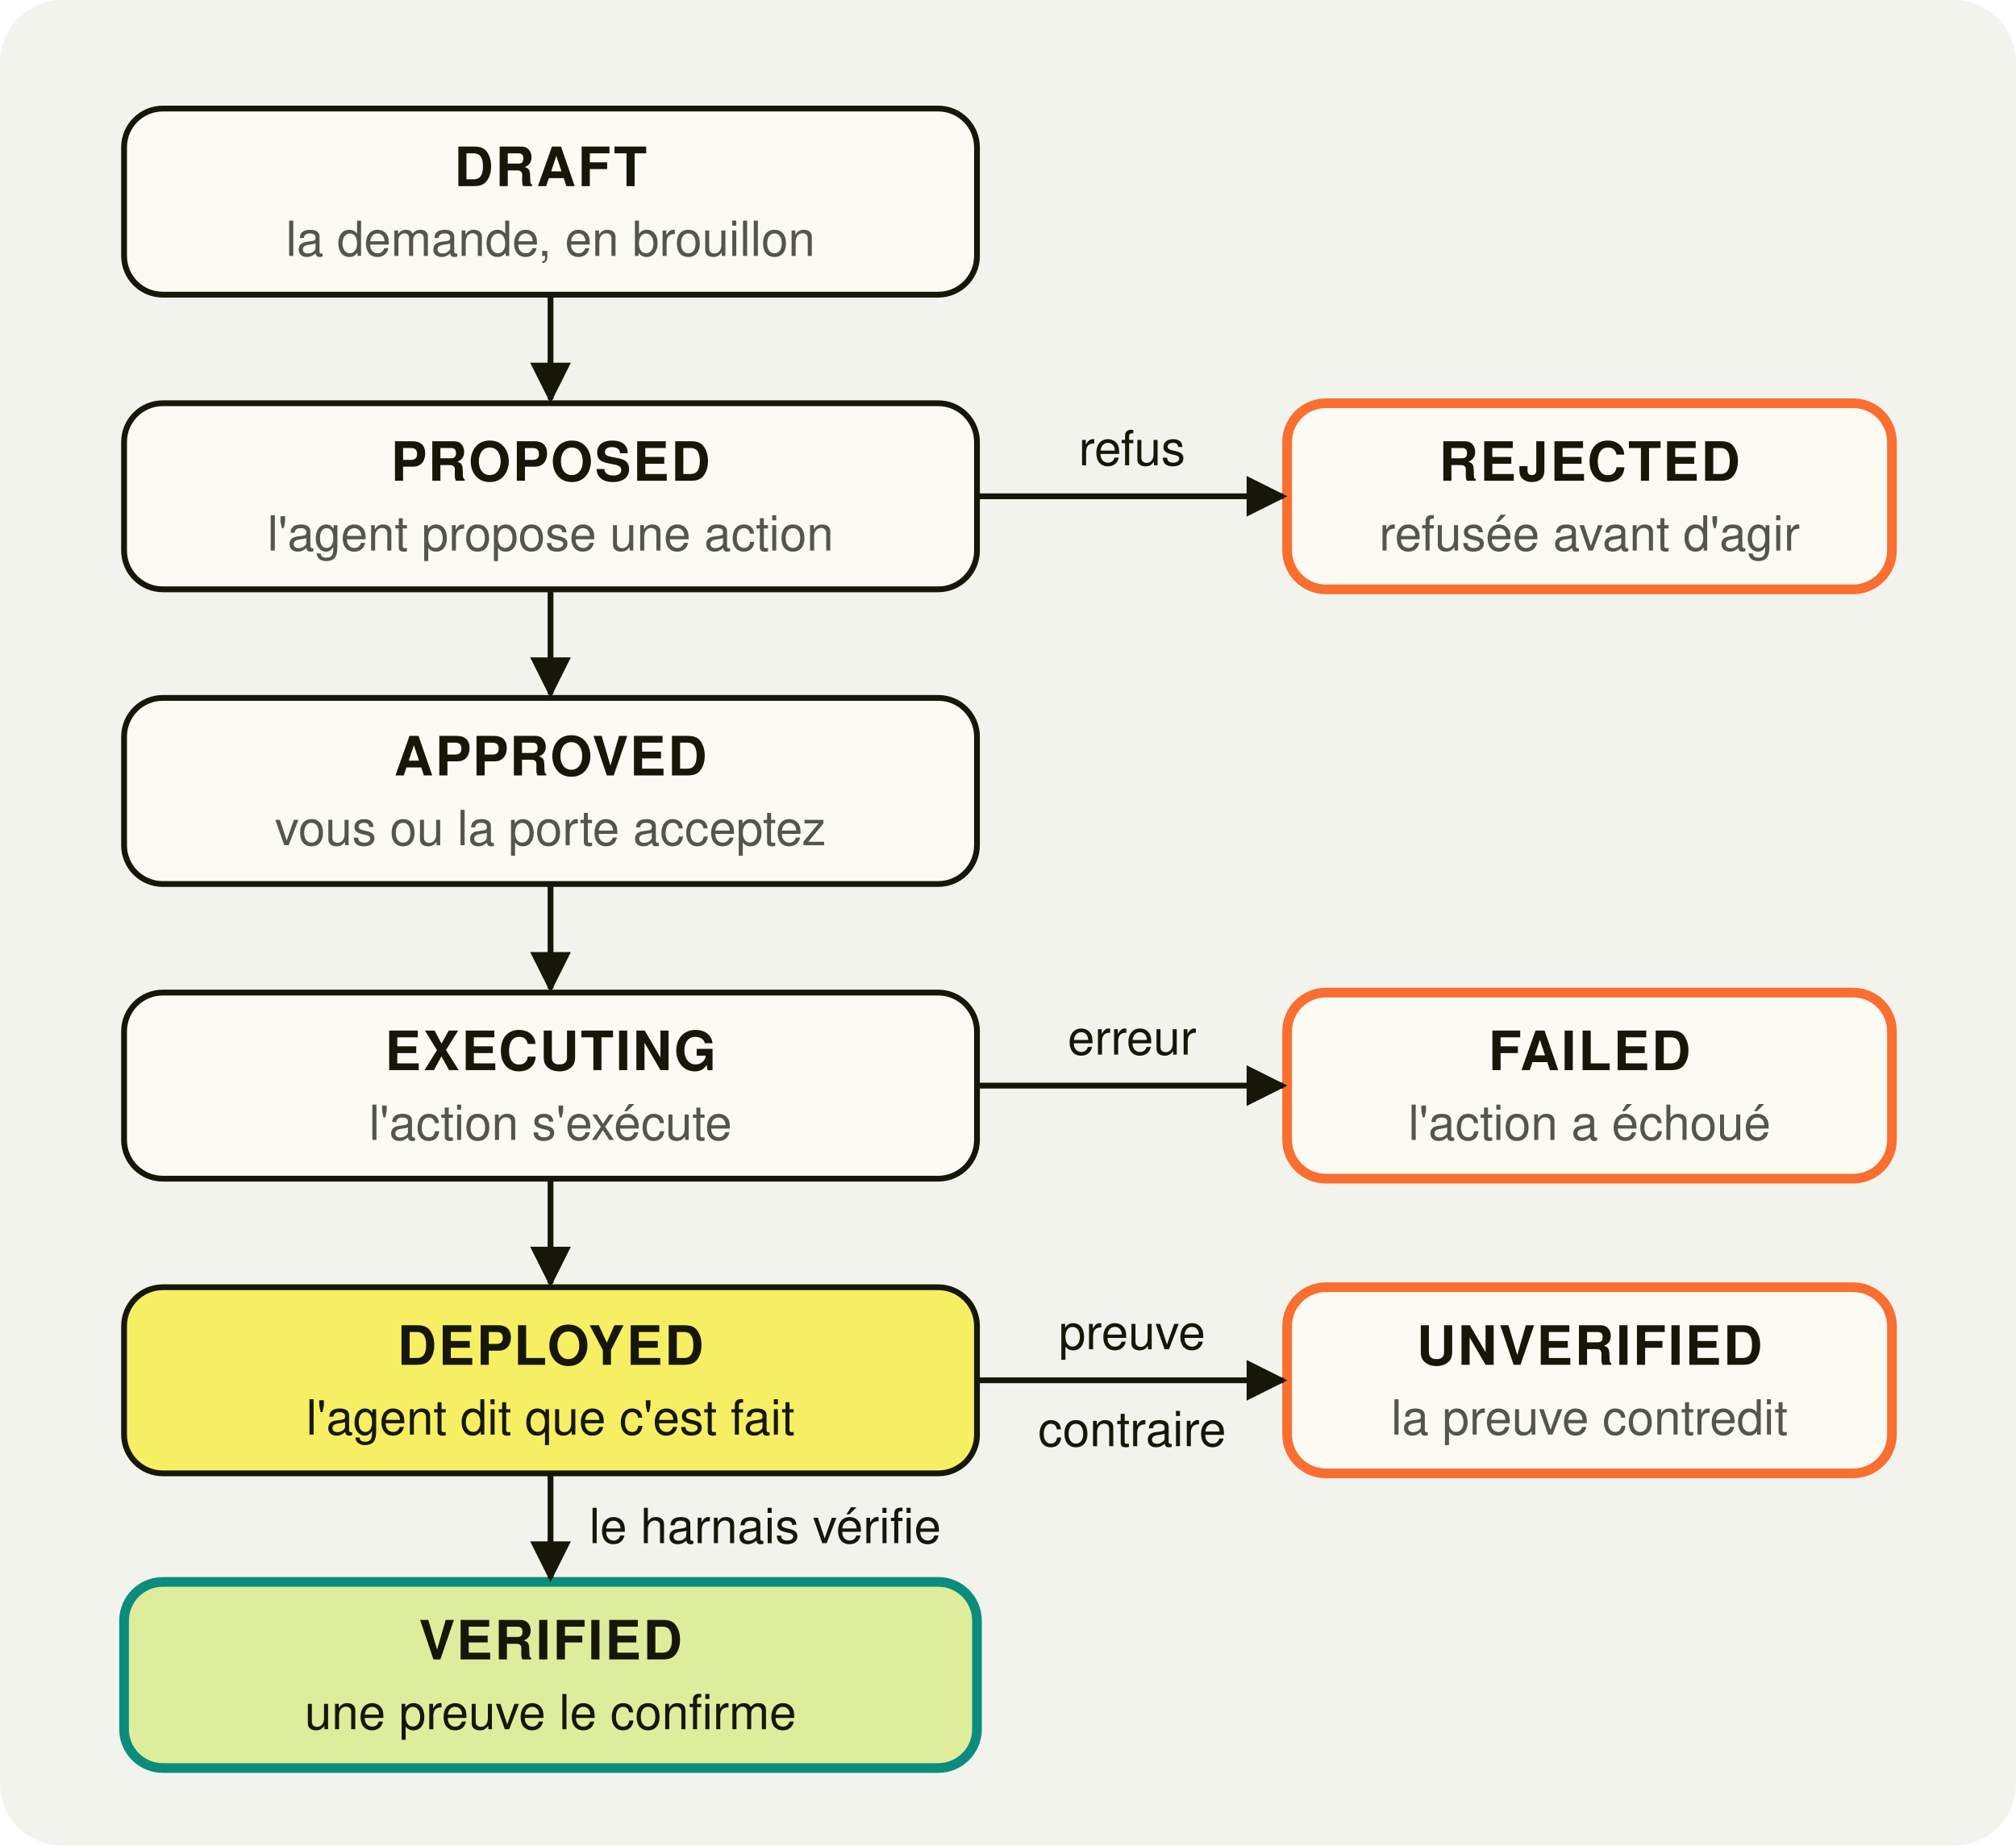
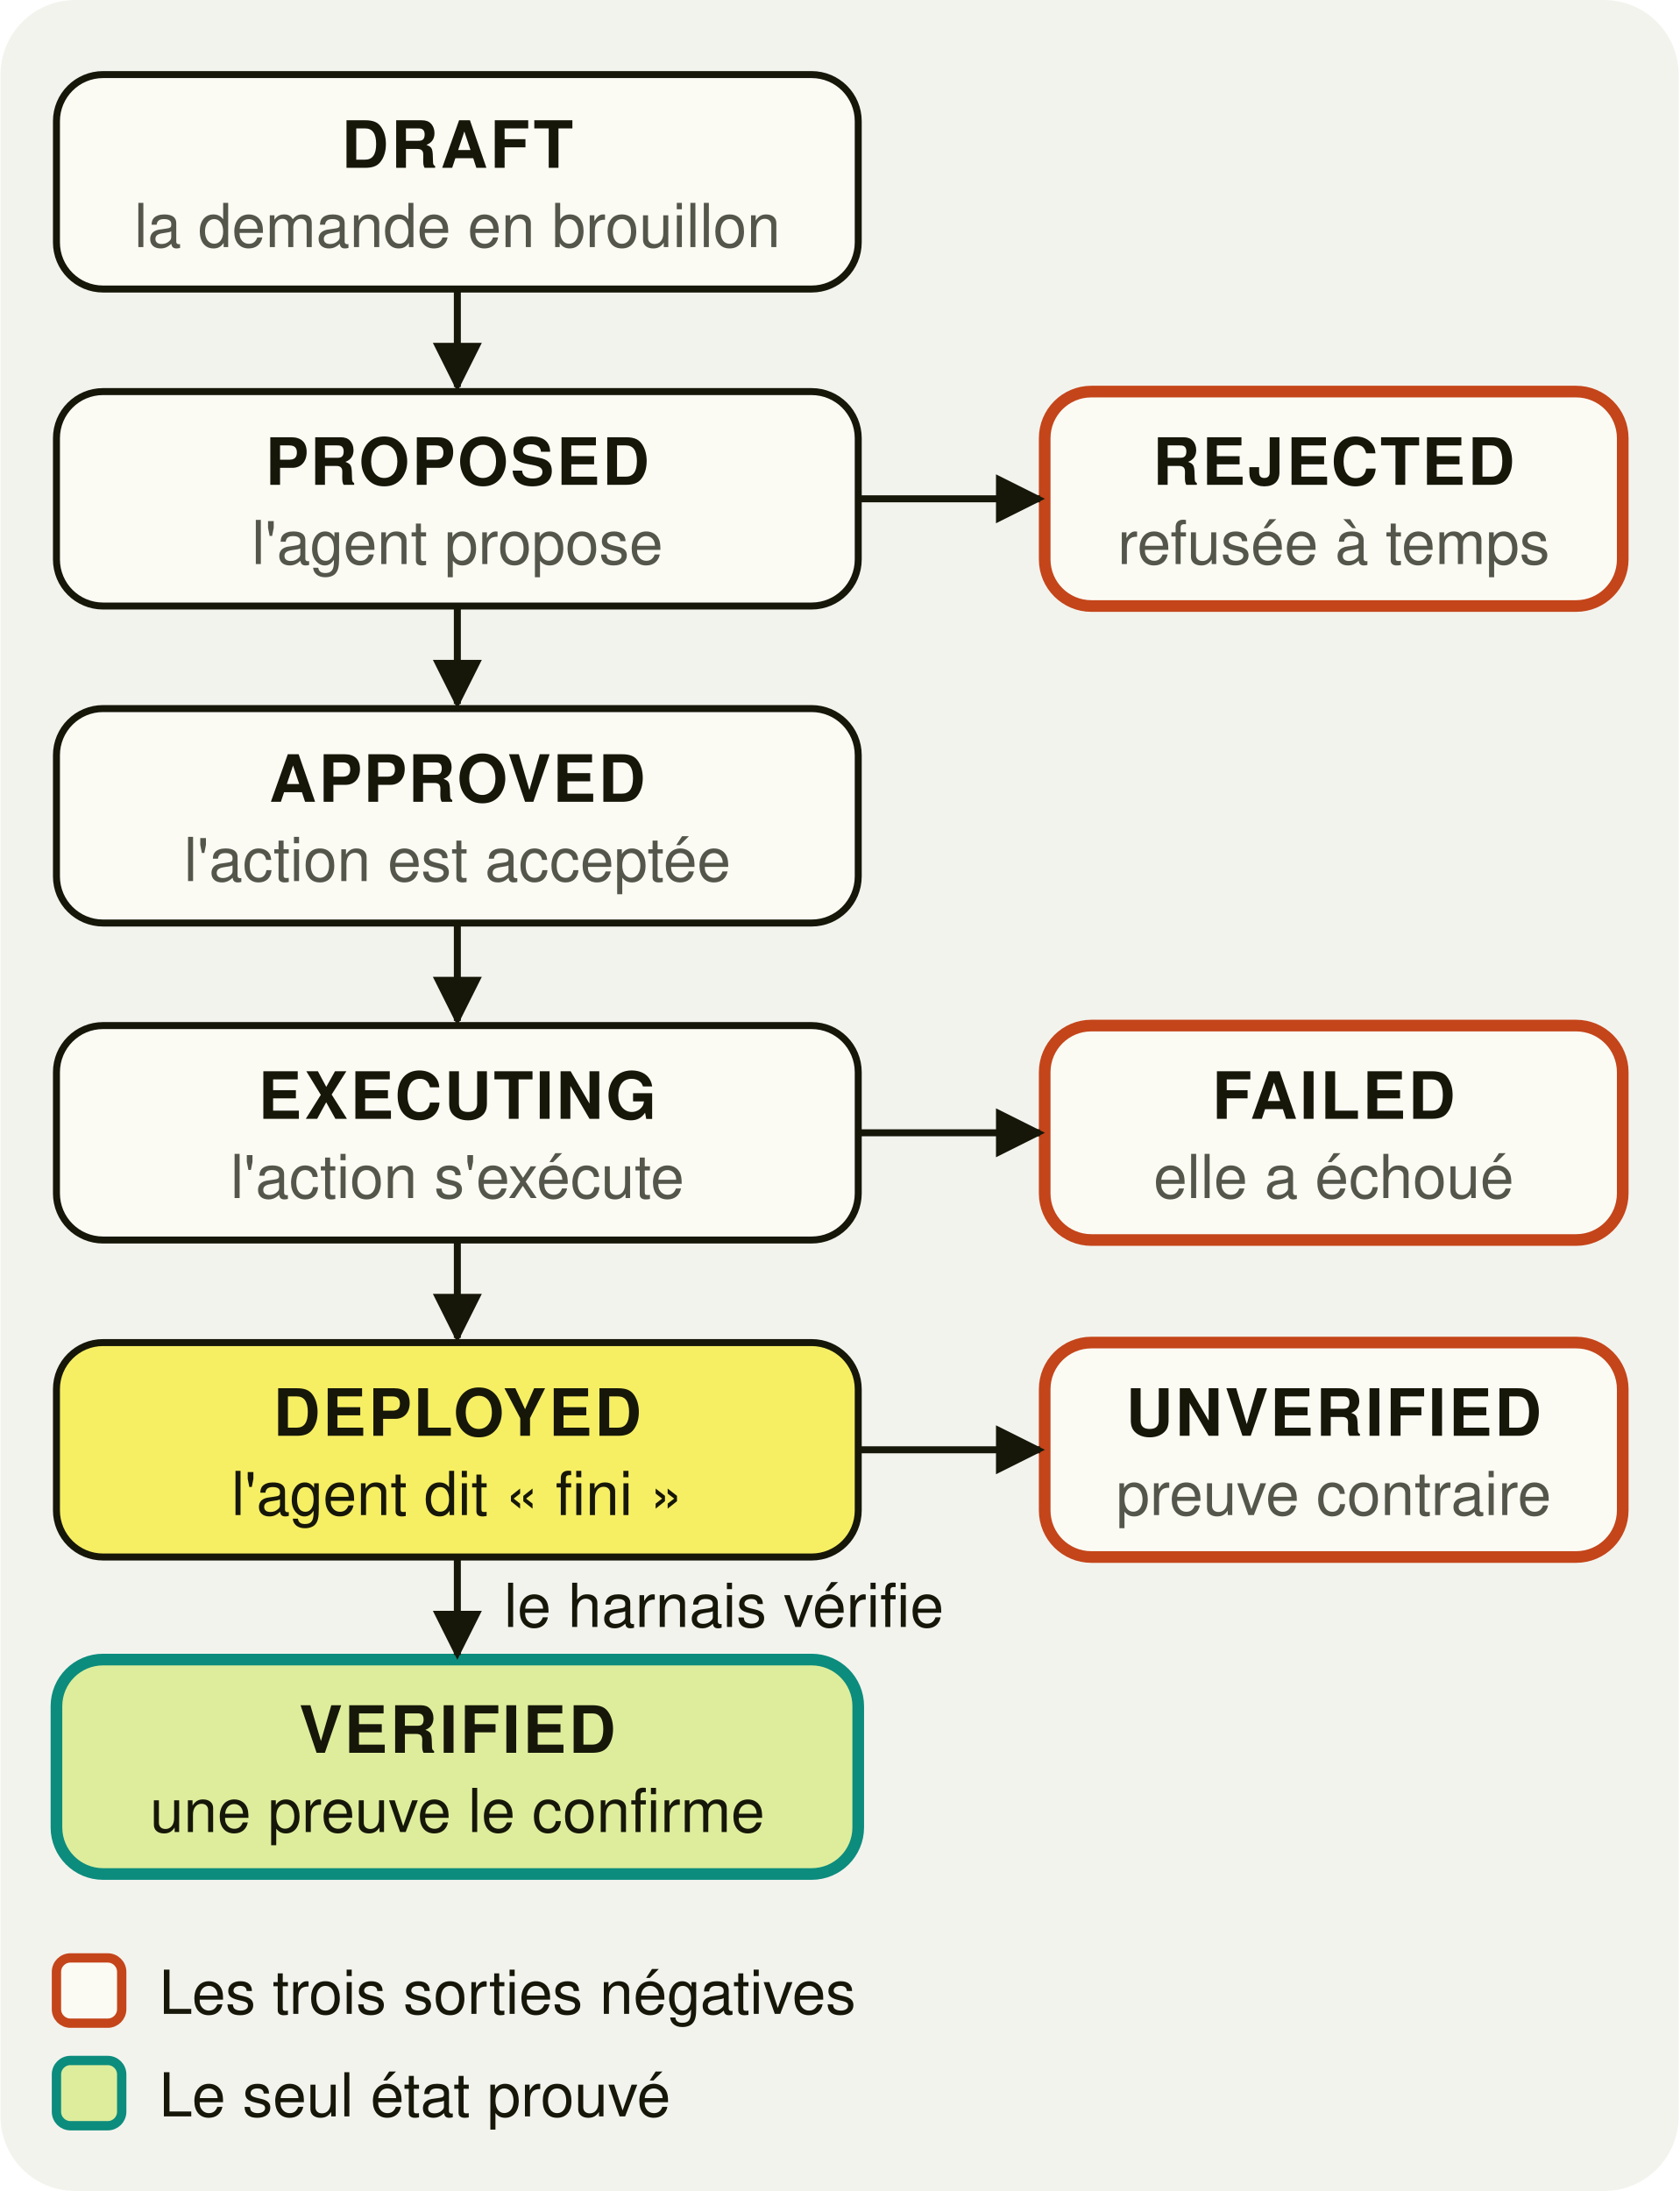
- <svg xmlns="http://www.w3.org/2000/svg" width="520" height="476" viewBox="0 0 520 476" font-family="Raleway, -apple-system, BlinkMacSystemFont, 'Segoe UI', Helvetica, Arial, sans-serif">
+ <svg xmlns="http://www.w3.org/2000/svg" width="420" height="548" viewBox="0 0 360 470" font-family="Raleway, -apple-system, BlinkMacSystemFont, 'Segoe UI', Helvetica, Arial, sans-serif">
  <defs>
    <marker id="harnais-fleche-2" viewBox="0 0 10 10" refX="9" refY="5" markerWidth="7" markerHeight="7" orient="auto-start-reverse">
      <path d="M0,0 L10,5 L0,10 z" fill="#161709" />
    </marker>
  </defs>
-   <rect x="0" y="0" width="520" height="476" rx="16" fill="#f3f3ee" />
+   <rect x="0" y="0" width="360" height="470" rx="16" fill="#f3f3ee" />
  <g stroke="#161709" stroke-width="1.5">
-     <rect x="32" y="28" width="220" height="48" rx="10" fill="#fbfbf4" />
-     <rect x="32" y="104" width="220" height="48" rx="10" fill="#fbfbf4" />
-     <rect x="32" y="180" width="220" height="48" rx="10" fill="#fbfbf4" />
-     <rect x="32" y="256" width="220" height="48" rx="10" fill="#fbfbf4" />
-     <rect x="32" y="332" width="220" height="48" rx="10" fill="#f7ef63" />
+     <rect x="12" y="16" width="172" height="46" rx="10" fill="#fbfbf4" />
+     <rect x="12" y="84" width="172" height="46" rx="10" fill="#fbfbf4" />
+     <rect x="12" y="152" width="172" height="46" rx="10" fill="#fbfbf4" />
+     <rect x="12" y="220" width="172" height="46" rx="10" fill="#fbfbf4" />
+     <rect x="12" y="288" width="172" height="46" rx="10" fill="#f7ef63" />
  </g>
-   <rect x="32" y="408" width="220" height="48" rx="10" fill="#deed9c" stroke="#0c8c7d" stroke-width="2.5" />
-   <g text-anchor="middle" fill="#161709">
-     <text x="142" y="48" font-size="14" font-weight="700" letter-spacing="0.5">DRAFT</text>
-     <text x="142" y="124" font-size="14" font-weight="700" letter-spacing="0.5">PROPOSED</text>
-     <text x="142" y="200" font-size="14" font-weight="700" letter-spacing="0.5">APPROVED</text>
-     <text x="142" y="276" font-size="14" font-weight="700" letter-spacing="0.5">EXECUTING</text>
-     <text x="142" y="352" font-size="14" font-weight="700" letter-spacing="0.5">DEPLOYED</text>
-     <text x="142" y="428" font-size="14" font-weight="700" letter-spacing="0.5">VERIFIED</text>
+   <rect x="12" y="356" width="172" height="46" rx="10" fill="#deed9c" stroke="#0c8c7d" stroke-width="2.5" />
+   <g text-anchor="middle" font-size="14" font-weight="700" letter-spacing="0.5" fill="#161709">
+     <text x="98" y="36">DRAFT</text>
+     <text x="98" y="104">PROPOSED</text>
+     <text x="98" y="172">APPROVED</text>
+     <text x="98" y="240">EXECUTING</text>
+     <text x="98" y="308">DEPLOYED</text>
+     <text x="98" y="376">VERIFIED</text>
  </g>
-   <g text-anchor="middle" font-size="12.5" fill="#55564b">
-     <text x="142" y="66">la demande, en brouillon</text>
-     <text x="142" y="142">l'agent propose une action</text>
-     <text x="142" y="218">vous ou la porte acceptez</text>
-     <text x="142" y="294">l'action s'exécute</text>
-     <text x="142" y="370" fill="#161709">l'agent dit que c'est fait</text>
-     <text x="142" y="446" fill="#161709">une preuve le confirme</text>
+   <g text-anchor="middle" font-size="13" fill="#55564b">
+     <text x="98" y="53">la demande en brouillon</text>
+     <text x="98" y="121">l'agent propose</text>
+     <text x="98" y="189">l'action est acceptée</text>
+     <text x="98" y="257">l'action s'exécute</text>
+     <text x="98" y="325" fill="#161709">l'agent dit « fini »</text>
+     <text x="98" y="393" fill="#161709">une preuve le confirme</text>
  </g>
-   <g fill="#fbfbf4" stroke="#fa6e30" stroke-width="2.5">
-     <rect x="332" y="104" width="156" height="48" rx="10" />
-     <rect x="332" y="256" width="156" height="48" rx="10" />
-     <rect x="332" y="332" width="156" height="48" rx="10" />
+   <g fill="#fbfbf4" stroke="#c4451a" stroke-width="2.5">
+     <rect x="224" y="84" width="124" height="46" rx="10" />
+     <rect x="224" y="220" width="124" height="46" rx="10" />
+     <rect x="224" y="288" width="124" height="46" rx="10" />
  </g>
-   <g text-anchor="middle" fill="#161709">
-     <text x="410" y="124" font-size="14" font-weight="700" letter-spacing="0.5">REJECTED</text>
-     <text x="410" y="276" font-size="14" font-weight="700" letter-spacing="0.5">FAILED</text>
-     <text x="410" y="352" font-size="14" font-weight="700" letter-spacing="0.5">UNVERIFIED</text>
+   <g text-anchor="middle" font-size="14" font-weight="700" letter-spacing="0.5" fill="#161709">
+     <text x="286" y="104">REJECTED</text>
+     <text x="286" y="240">FAILED</text>
+     <text x="286" y="308">UNVERIFIED</text>
  </g>
-   <g text-anchor="middle" font-size="12.5" fill="#55564b">
-     <text x="410" y="142">refusée avant d'agir</text>
-     <text x="410" y="294">l'action a échoué</text>
-     <text x="410" y="370">la preuve contredit</text>
+   <g text-anchor="middle" font-size="13" fill="#55564b">
+     <text x="286" y="121">refusée à temps</text>
+     <text x="286" y="257">elle a échoué</text>
+     <text x="286" y="325">preuve contraire</text>
  </g>
-   <g stroke="#161709" stroke-width="1.5" fill="none">
-     <line x1="142" y1="76" x2="142" y2="103" marker-end="url(#harnais-fleche-2)" />
-     <line x1="142" y1="152" x2="142" y2="179" marker-end="url(#harnais-fleche-2)" />
-     <line x1="142" y1="228" x2="142" y2="255" marker-end="url(#harnais-fleche-2)" />
-     <line x1="142" y1="304" x2="142" y2="331" marker-end="url(#harnais-fleche-2)" />
-     <line x1="142" y1="380" x2="142" y2="407" marker-end="url(#harnais-fleche-2)" />
-     <line x1="252" y1="128" x2="331" y2="128" marker-end="url(#harnais-fleche-2)" />
-     <line x1="252" y1="280" x2="331" y2="280" marker-end="url(#harnais-fleche-2)" />
-     <line x1="252" y1="356" x2="331" y2="356" marker-end="url(#harnais-fleche-2)" />
+   <g stroke="#161709" stroke-width="1.5" fill="none" marker-end="url(#harnais-fleche-2)">
+     <line x1="98" y1="62" x2="98" y2="83" />
+     <line x1="98" y1="130" x2="98" y2="151" />
+     <line x1="98" y1="198" x2="98" y2="219" />
+     <line x1="98" y1="266" x2="98" y2="287" />
+     <line x1="98" y1="334" x2="98" y2="355" />
+     <line x1="184" y1="107" x2="223" y2="107" />
+     <line x1="184" y1="243" x2="223" y2="243" />
+     <line x1="184" y1="311" x2="223" y2="311" />
  </g>
-   <g font-size="12.5" fill="#161709">
-     <text x="152" y="398">le harnais vérifie</text>
-     <text x="292" y="120" text-anchor="middle">refus</text>
-     <text x="292" y="272" text-anchor="middle">erreur</text>
-     <text x="292" y="348" text-anchor="middle">preuve</text>
-     <text x="292" y="373" text-anchor="middle">contraire</text>
+   <text x="108" y="349" font-size="13" fill="#161709">le harnais vérifie</text>
+   <rect x="12" y="420" width="14" height="14" rx="3" fill="#fbfbf4" stroke="#c4451a" stroke-width="2" />
+   <rect x="12" y="442" width="14" height="14" rx="3" fill="#deed9c" stroke="#0c8c7d" stroke-width="2" />
+   <g font-size="13" fill="#161709">
+     <text x="34" y="432">Les trois sorties négatives</text>
+     <text x="34" y="454">Le seul état prouvé</text>
  </g>
</svg>
